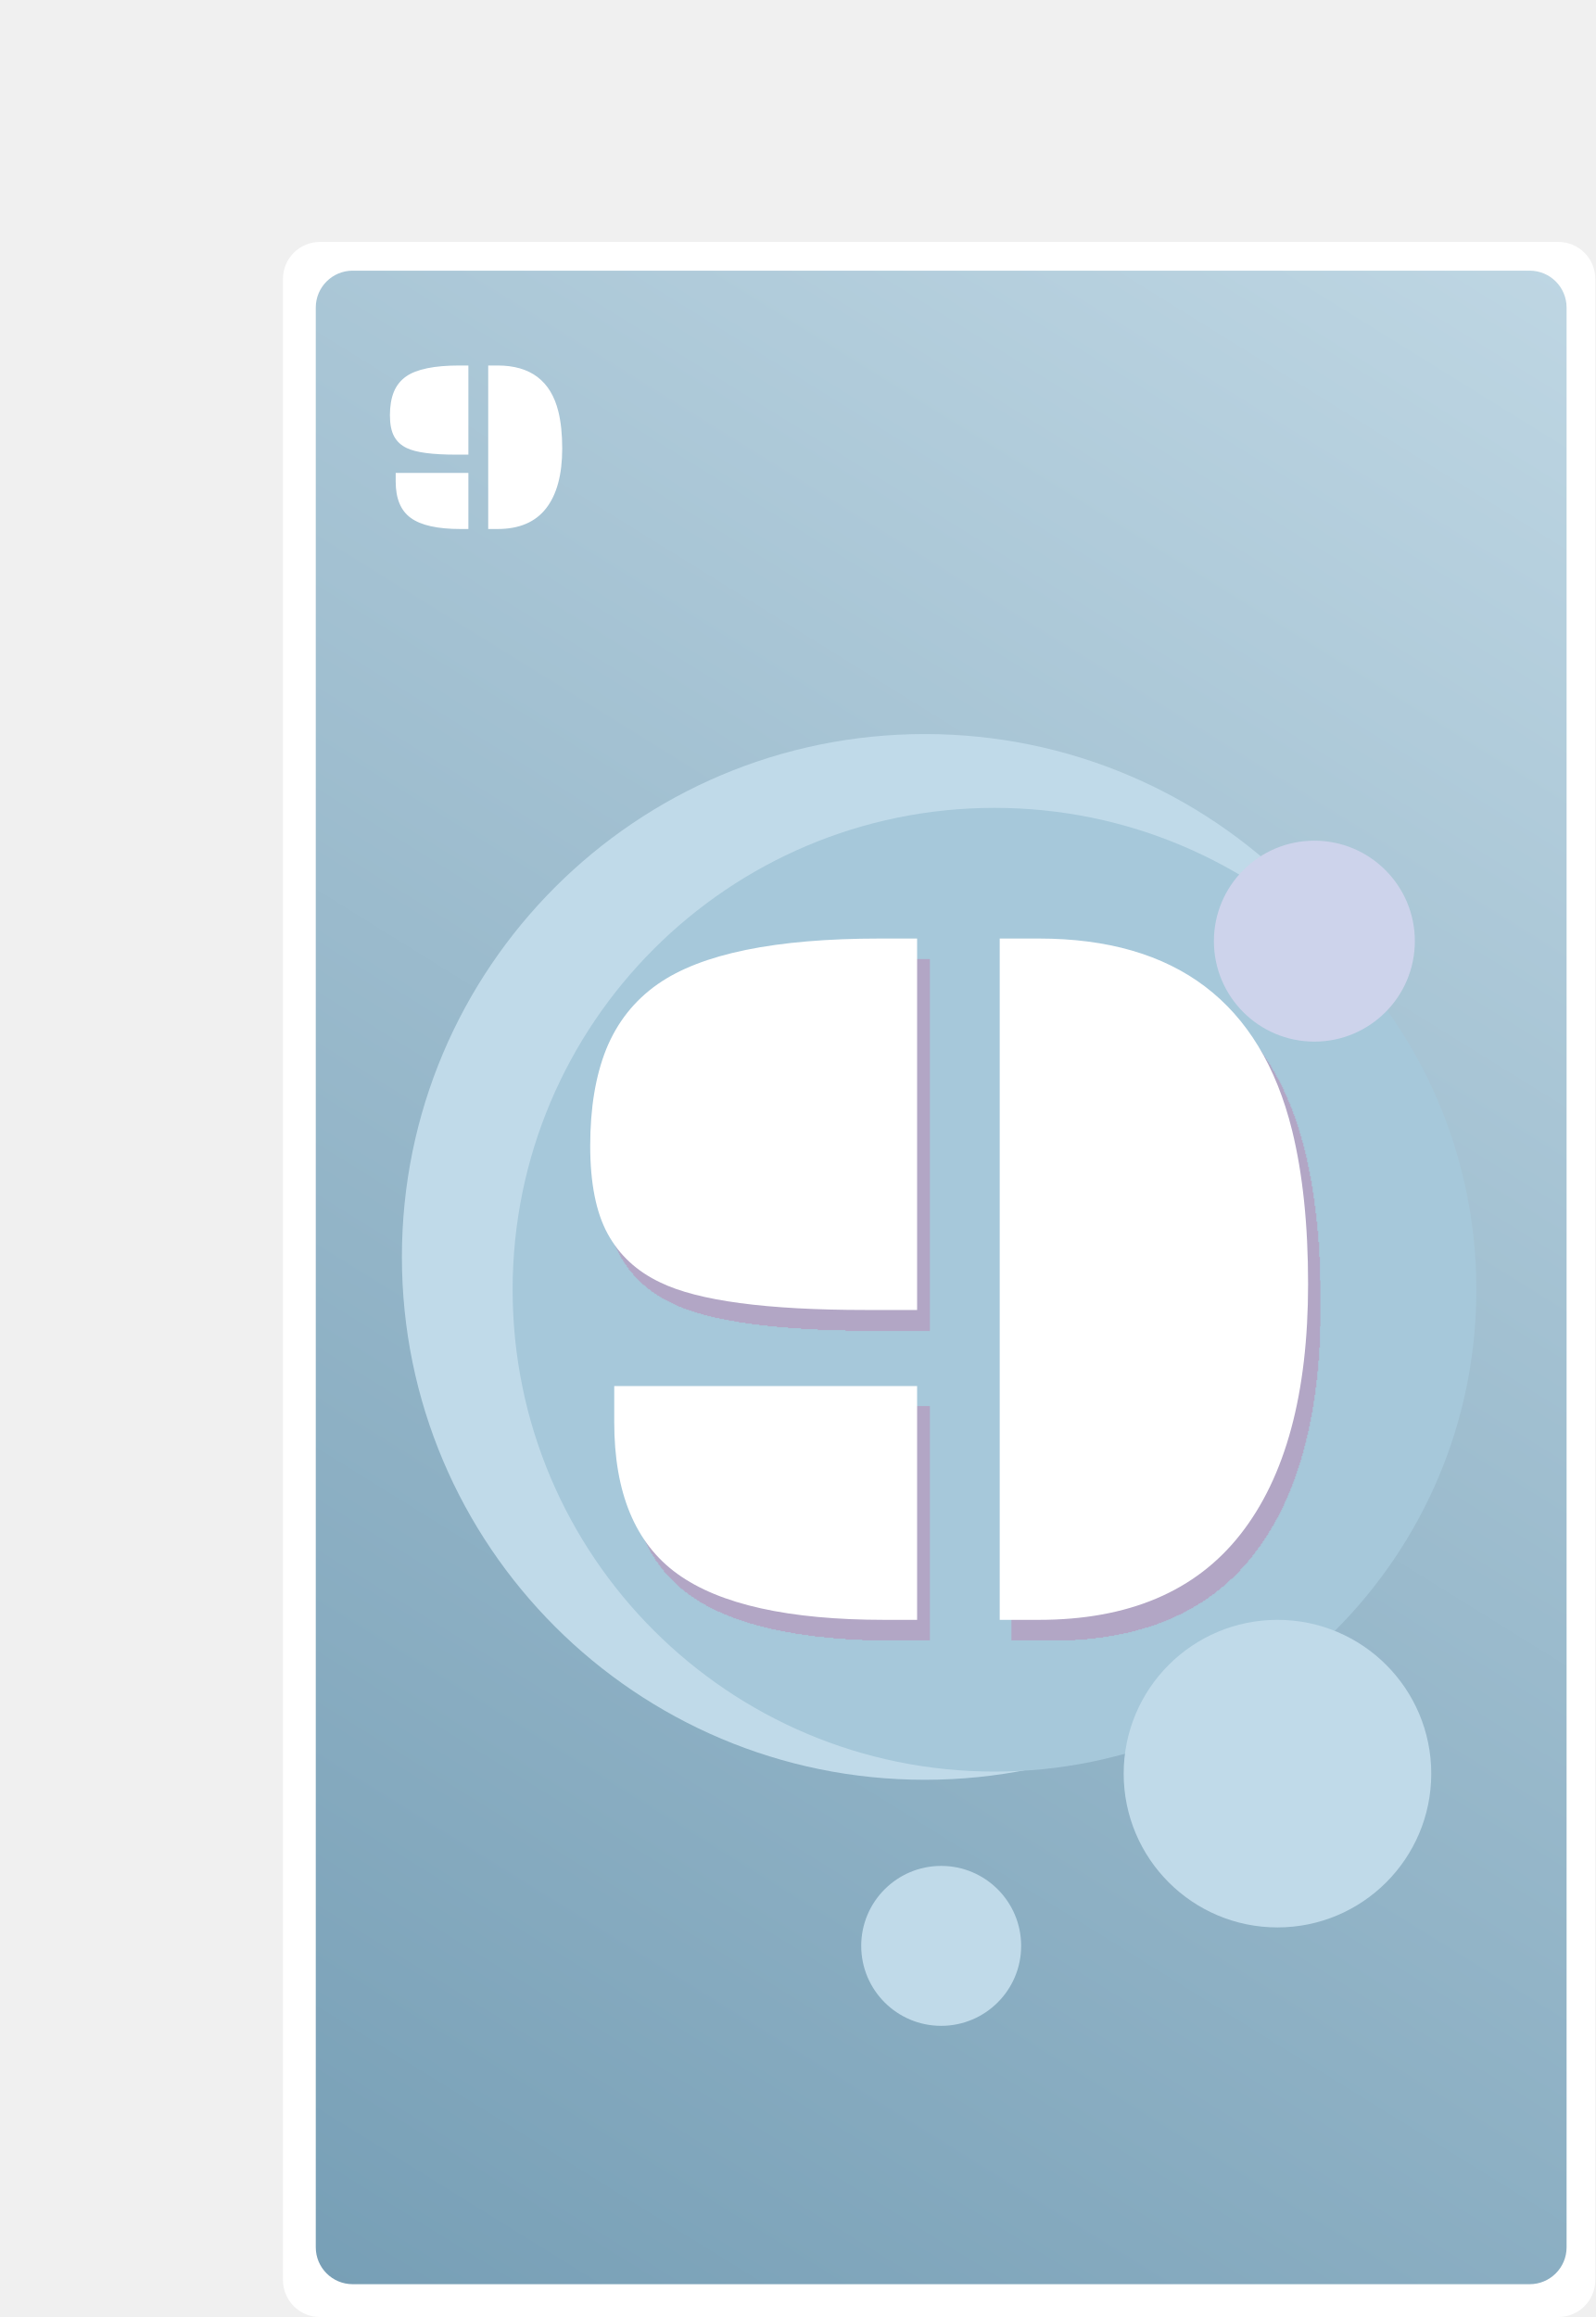
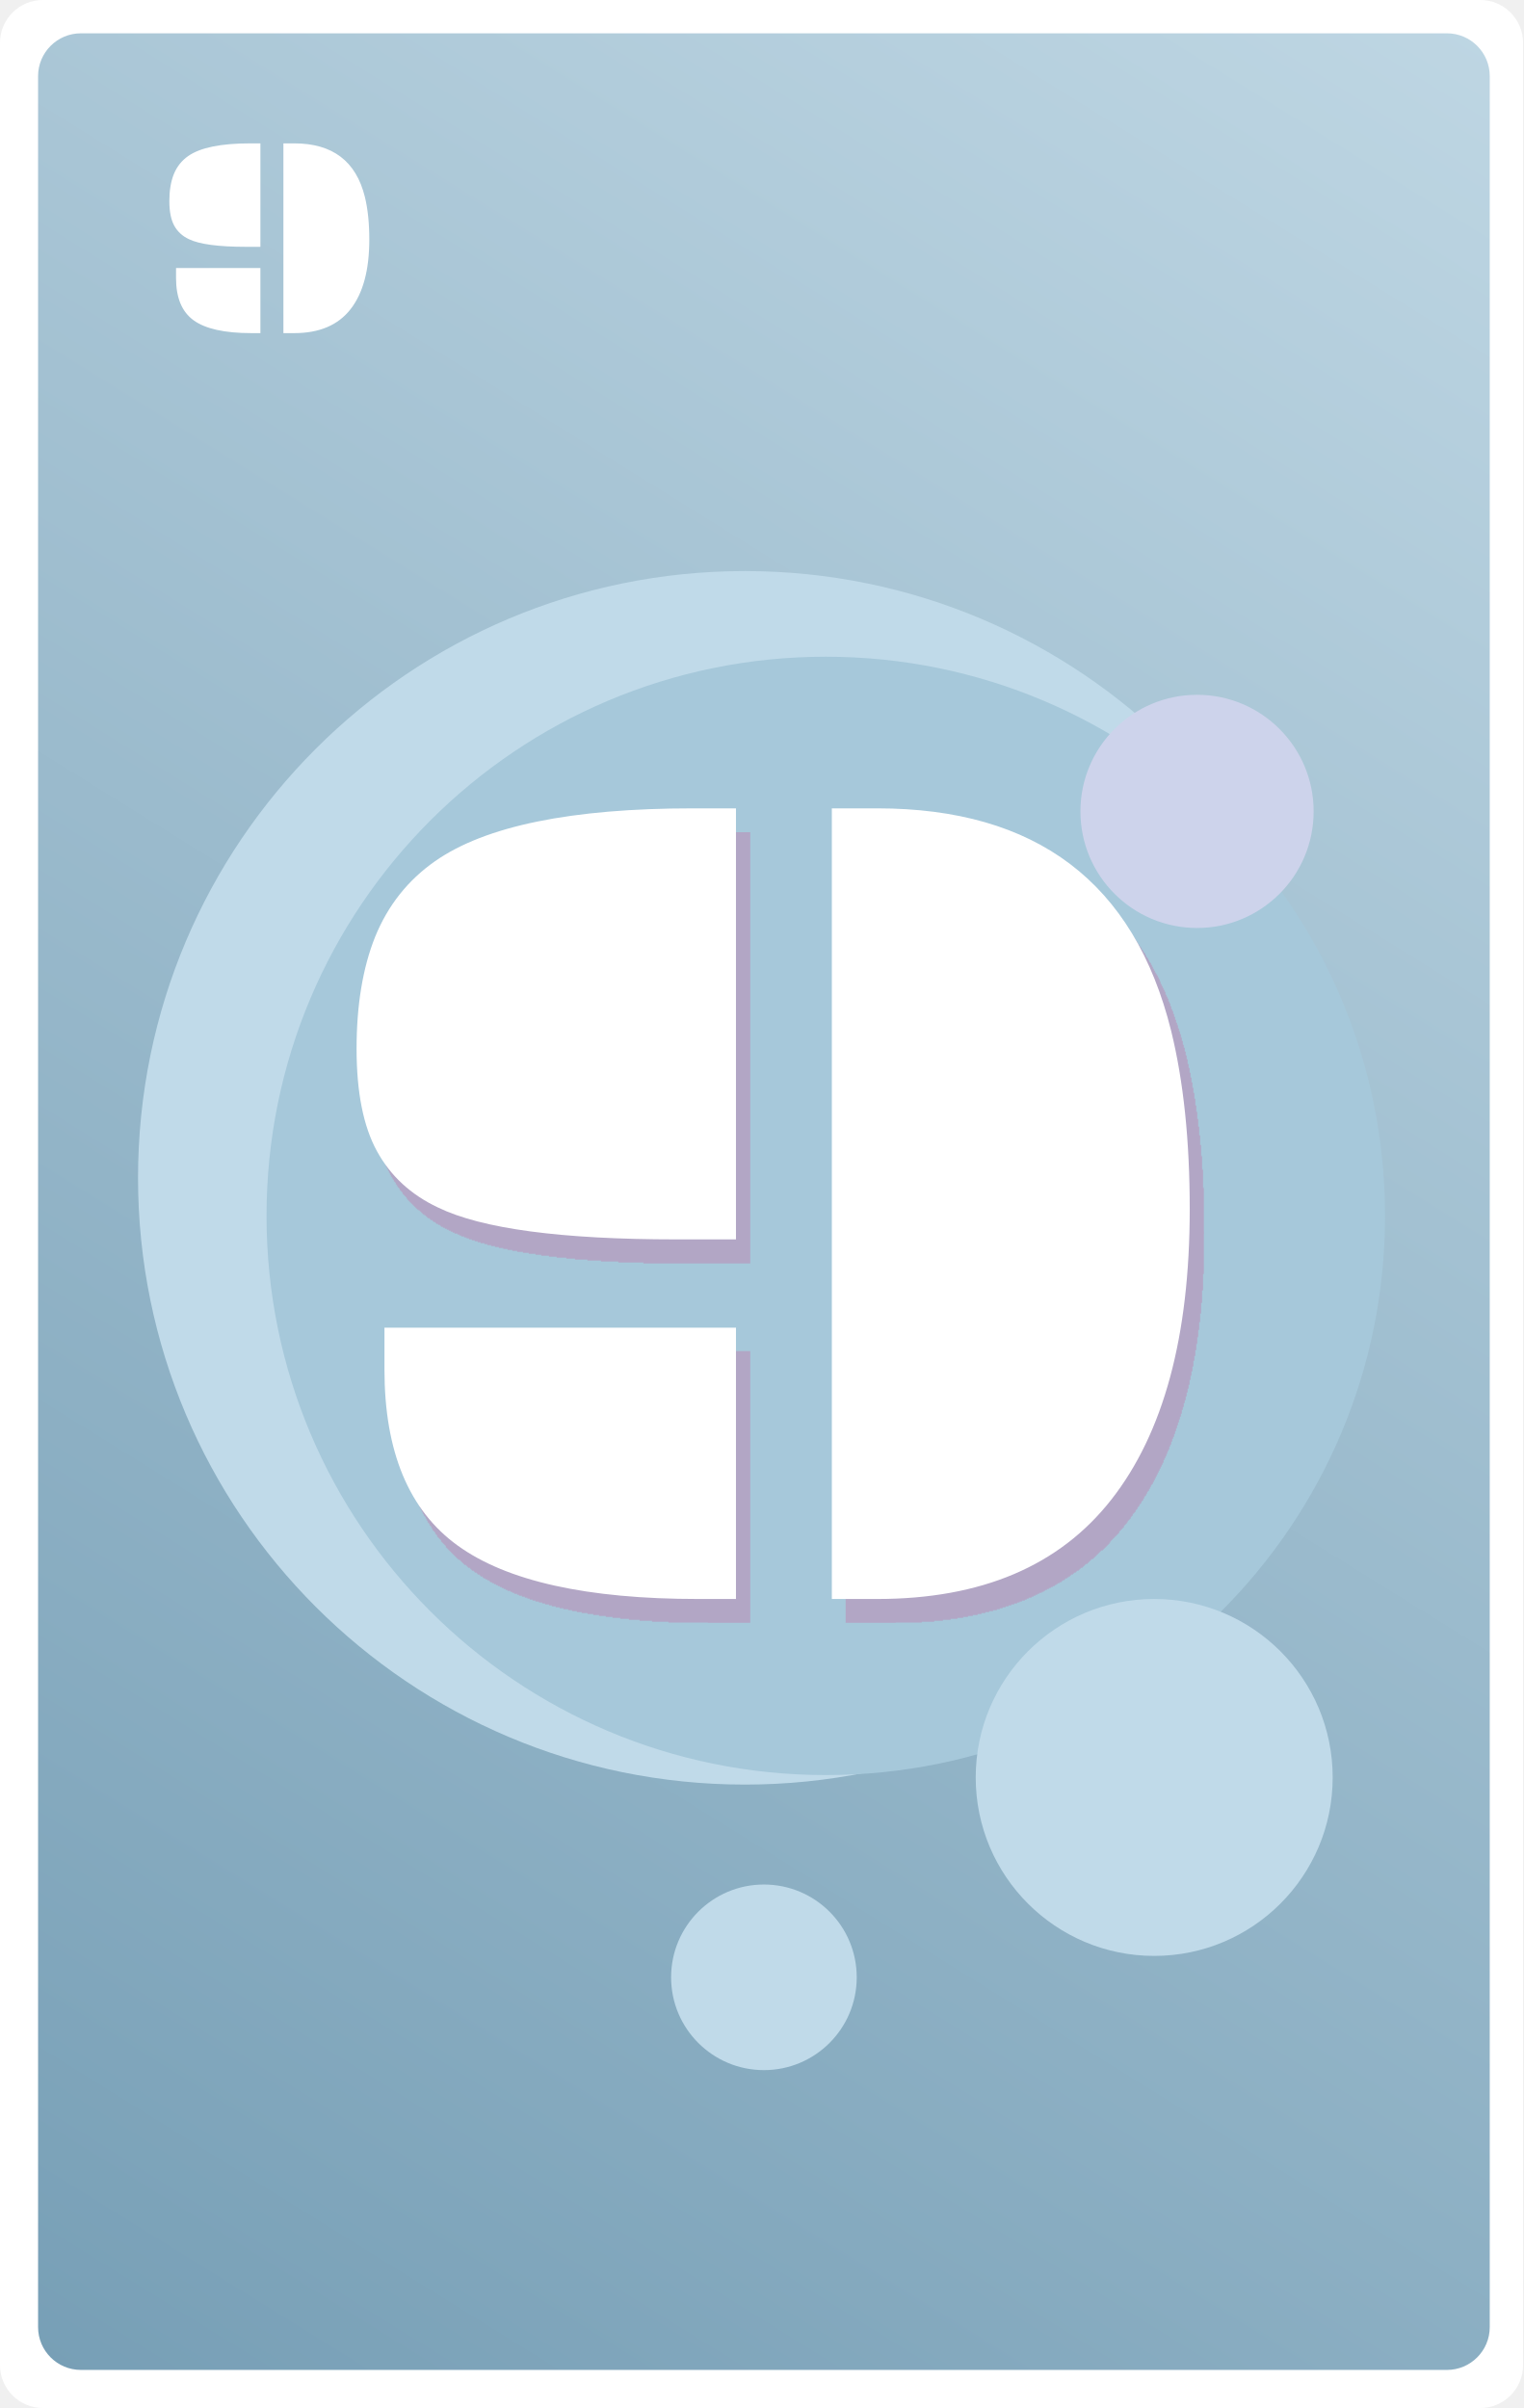
- <svg xmlns="http://www.w3.org/2000/svg" width="389" height="565" viewBox="0 0 389 565" fill="none">
-   <rect x="69" y="59" width="320" height="506" rx="9" fill="white" />
-   <rect x="77" y="66" width="305" height="491" rx="9" fill="url(#paint0_linear)" />
-   <circle cx="225.5" cy="306.5" r="127.5" fill="#C0DAE9" />
-   <circle cx="242.5" cy="314.5" r="117.5" fill="#A6C8DA" />
-   <circle cx="311.5" cy="432.5" r="37.5" fill="#C0DAE9" />
-   <circle cx="320.5" cy="229.5" r="24.5" fill="#CDD3EB" />
-   <circle cx="229.5" cy="474.5" r="19.5" fill="#C0DAE9" />
+ <svg xmlns="http://www.w3.org/2000/svg" width="320" height="506" viewBox="0 0 320 506" fill="none">
+   <rect width="320" height="506" rx="9" fill="white" />
+   <rect x="8" y="7" width="305" height="491" rx="9" fill="url(#paint0_linear)" />
+   <circle cx="156.5" cy="247.5" r="127.5" fill="#C0DAE9" />
+   <circle cx="173.5" cy="255.5" r="117.5" fill="#A6C8DA" />
+   <circle cx="242.5" cy="373.5" r="37.5" fill="#C0DAE9" />
+   <circle cx="251.5" cy="170.5" r="24.5" fill="#CDD3EB" />
+   <circle cx="160.5" cy="415.5" r="19.5" fill="#C0DAE9" />
  <g filter="url(#filter0_d)">
-     <path d="M243.771 228.862H253.292C286.739 228.862 307.328 244.447 315.06 275.615C317.664 286.195 318.966 298.687 318.966 313.091C318.966 339.784 313.473 360.129 302.486 374.126C291.581 388.042 275.183 395 253.292 395H243.771V228.862ZM161.007 312.725C155.31 310.039 151.038 306.092 148.189 300.884C145.341 295.675 143.917 288.514 143.917 279.399C143.917 270.203 145.219 262.35 147.823 255.84C150.509 249.248 154.7 243.958 160.396 239.971C170.976 232.565 189.042 228.862 214.596 228.862H223.629V319.438H211.178C186.926 319.438 170.203 317.201 161.007 312.725ZM149.776 337.993H223.629V395H215.694C192.338 395 175.493 391.257 165.157 383.77C154.903 376.364 149.776 364.035 149.776 346.782V337.993Z" fill="white" />
+     <path d="M174.771 169.862H184.292C217.739 169.862 238.328 185.447 246.06 216.615C248.664 227.195 249.966 239.687 249.966 254.091C249.966 280.784 244.473 301.129 233.486 315.126C222.581 329.042 206.183 336 184.292 336H174.771V169.862ZM92.007 253.725C86.31 251.039 82.038 247.092 79.189 241.884C76.341 236.675 74.917 229.514 74.917 220.399C74.917 211.203 76.219 203.35 78.823 196.84C81.509 190.248 85.7 184.958 91.397 180.971C101.976 173.565 120.042 169.862 145.596 169.862H154.629V260.438H142.178C117.926 260.438 101.203 258.201 92.007 253.725ZM80.776 278.993H154.629V336H146.694C123.338 336 106.493 332.257 96.157 324.77C85.903 317.364 80.776 305.035 80.776 287.782V278.993Z" fill="white" />
  </g>
-   <path d="M119.045 89.127H121.33C129.357 89.127 134.299 92.867 136.154 100.348C136.779 102.887 137.092 105.885 137.092 109.342C137.092 115.748 135.773 120.631 133.137 123.99C130.52 127.33 126.584 129 121.33 129H119.045V89.127ZM99.182 109.254C97.814 108.609 96.789 107.662 96.106 106.412C95.422 105.162 95.08 103.443 95.08 101.256C95.08 99.049 95.393 97.164 96.018 95.602C96.662 94.019 97.668 92.75 99.035 91.793C101.574 90.016 105.91 89.127 112.043 89.127H114.211V110.865H111.223C105.402 110.865 101.389 110.328 99.182 109.254ZM96.486 115.318H114.211V129H112.307C106.701 129 102.658 128.102 100.178 126.305C97.717 124.527 96.486 121.568 96.486 117.428V115.318Z" fill="white" />
+   <path d="M59.545 30.127H61.83C69.857 30.127 74.799 33.867 76.654 41.348C77.279 43.887 77.592 46.885 77.592 50.342C77.592 56.748 76.273 61.631 73.637 64.99C71.019 68.33 67.084 70 61.83 70H59.545V30.127ZM39.682 50.254C38.315 49.609 37.289 48.662 36.605 47.412C35.922 46.162 35.58 44.443 35.58 42.256C35.58 40.049 35.893 38.164 36.518 36.602C37.162 35.02 38.168 33.75 39.535 32.793C42.074 31.016 46.41 30.127 52.543 30.127H54.711V51.865H51.723C45.902 51.865 41.889 51.328 39.682 50.254ZM36.986 56.318H54.711V70H52.807C47.201 70 43.158 69.102 40.678 67.305C38.217 65.527 36.986 62.568 36.986 58.428V56.318Z" fill="white" />
  <defs>
-     <filter id="filter0_d" x="143.917" y="228.862" width="178.049" height="171.138" filterUnits="userSpaceOnUse" color-interpolation-filters="sRGB">
+     <filter id="filter0_d" x="74.917" y="169.862" width="178.049" height="171.138" filterUnits="userSpaceOnUse" color-interpolation-filters="sRGB">
      <feFlood flood-opacity="0" result="BackgroundImageFix" />
      <feColorMatrix in="SourceAlpha" type="matrix" values="0 0 0 0 0 0 0 0 0 0 0 0 0 0 0 0 0 0 127 0" />
      <feOffset dx="3" dy="5" />
      <feColorMatrix type="matrix" values="0 0 0 0 0.698 0 0 0 0 0.651 0 0 0 0 0.773 0 0 0 1 0" />
      <feBlend mode="normal" in2="BackgroundImageFix" result="effect1_dropShadow" />
      <feBlend mode="normal" in="SourceGraphic" in2="effect1_dropShadow" result="shape" />
    </filter>
-     <linearGradient id="paint0_linear" x1="382" y1="66" x2="77" y2="557" gradientUnits="userSpaceOnUse">
+     <linearGradient id="paint0_linear" x1="313" y1="7" x2="8" y2="498" gradientUnits="userSpaceOnUse">
      <stop stop-color="#BED6E3" />
      <stop offset="1" stop-color="#779FB6" />
    </linearGradient>
  </defs>
</svg>
